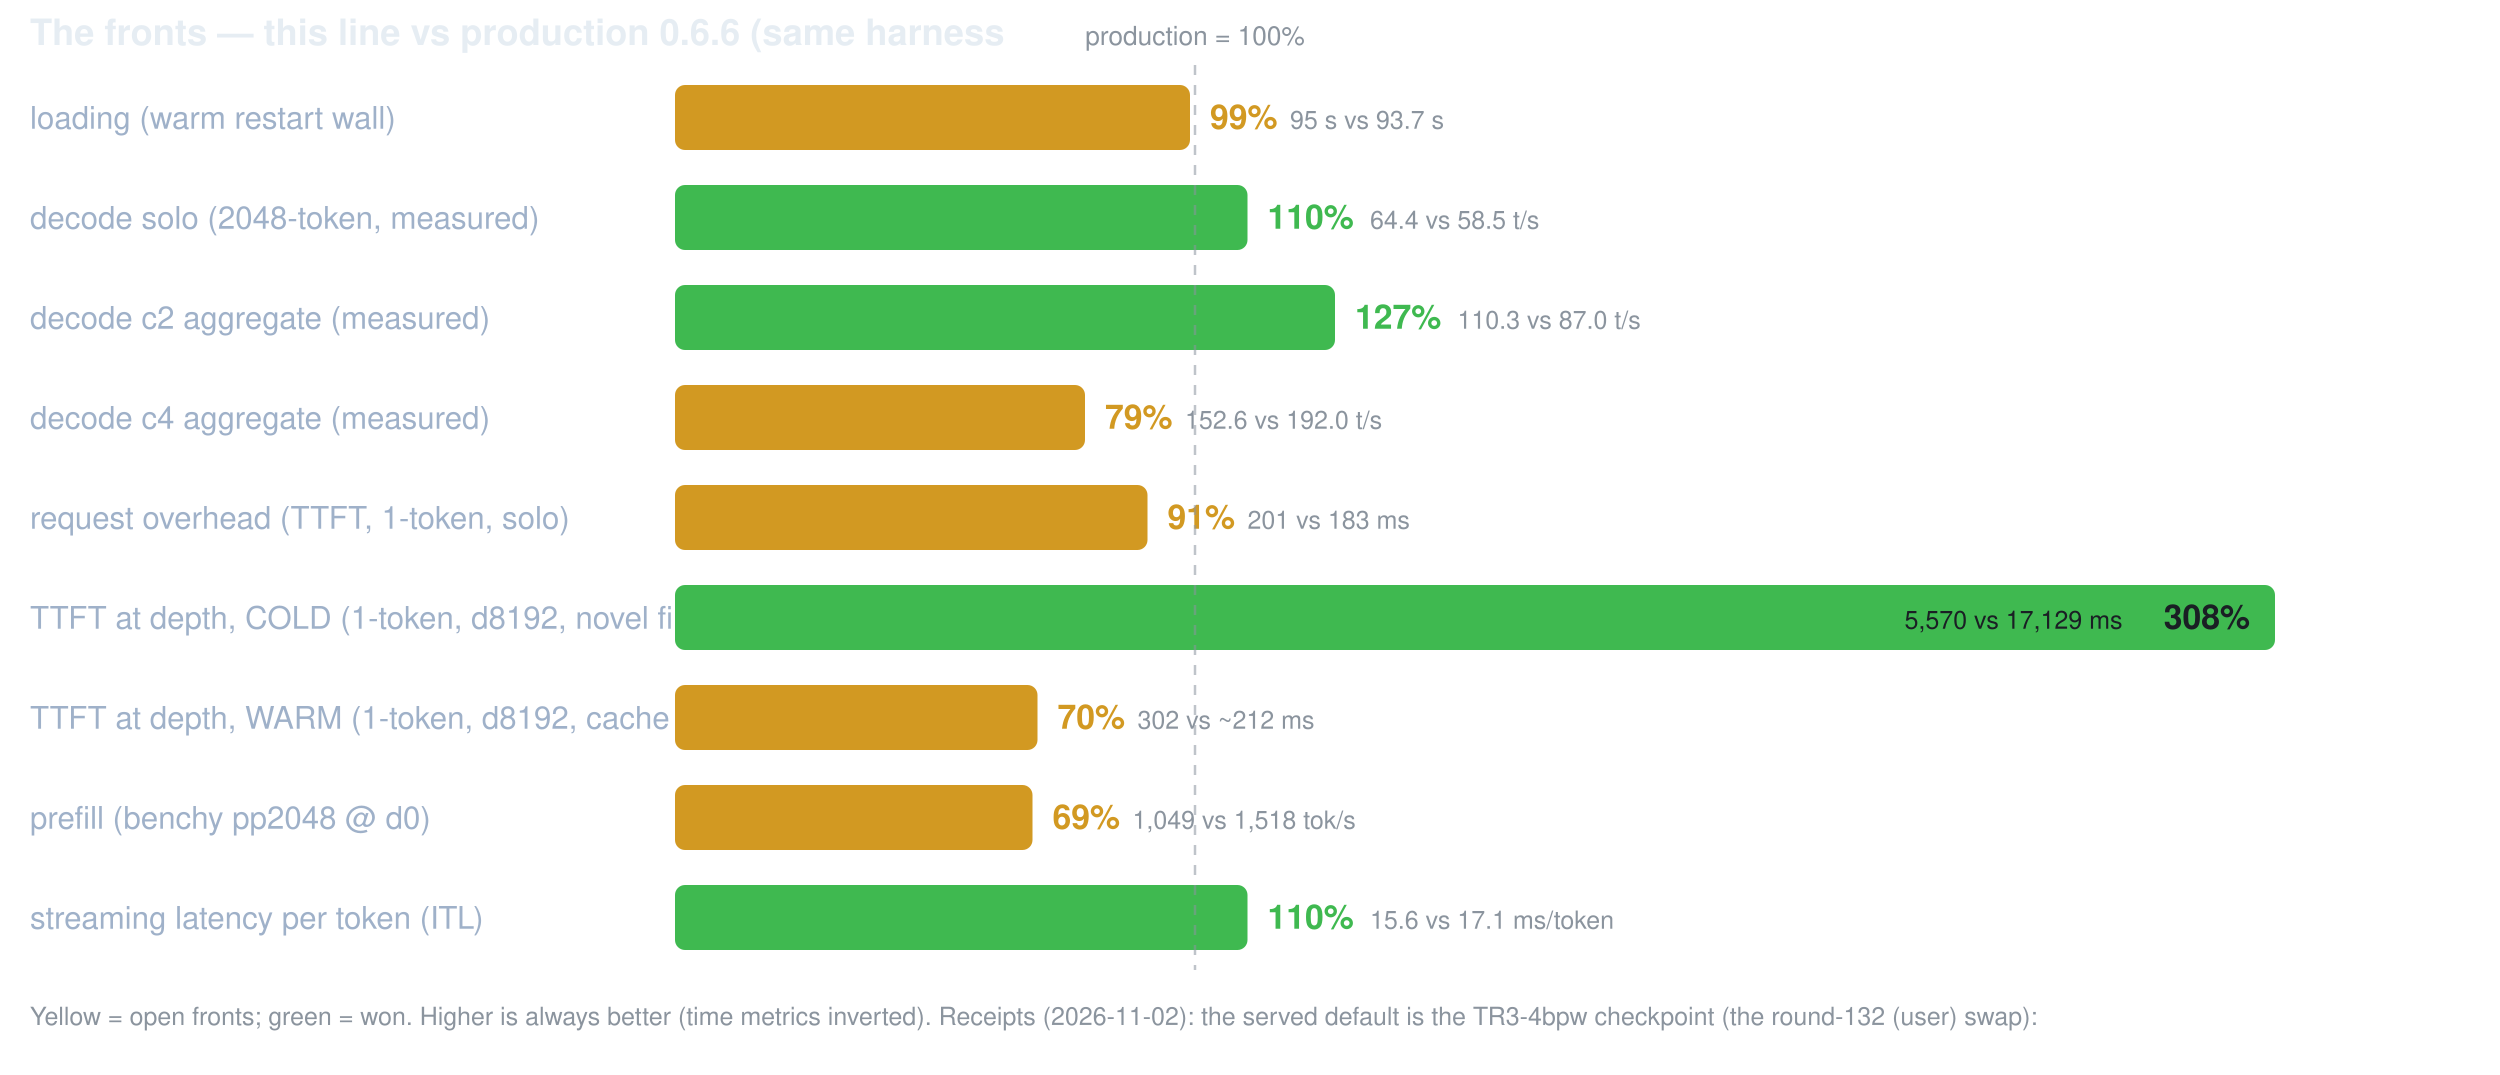
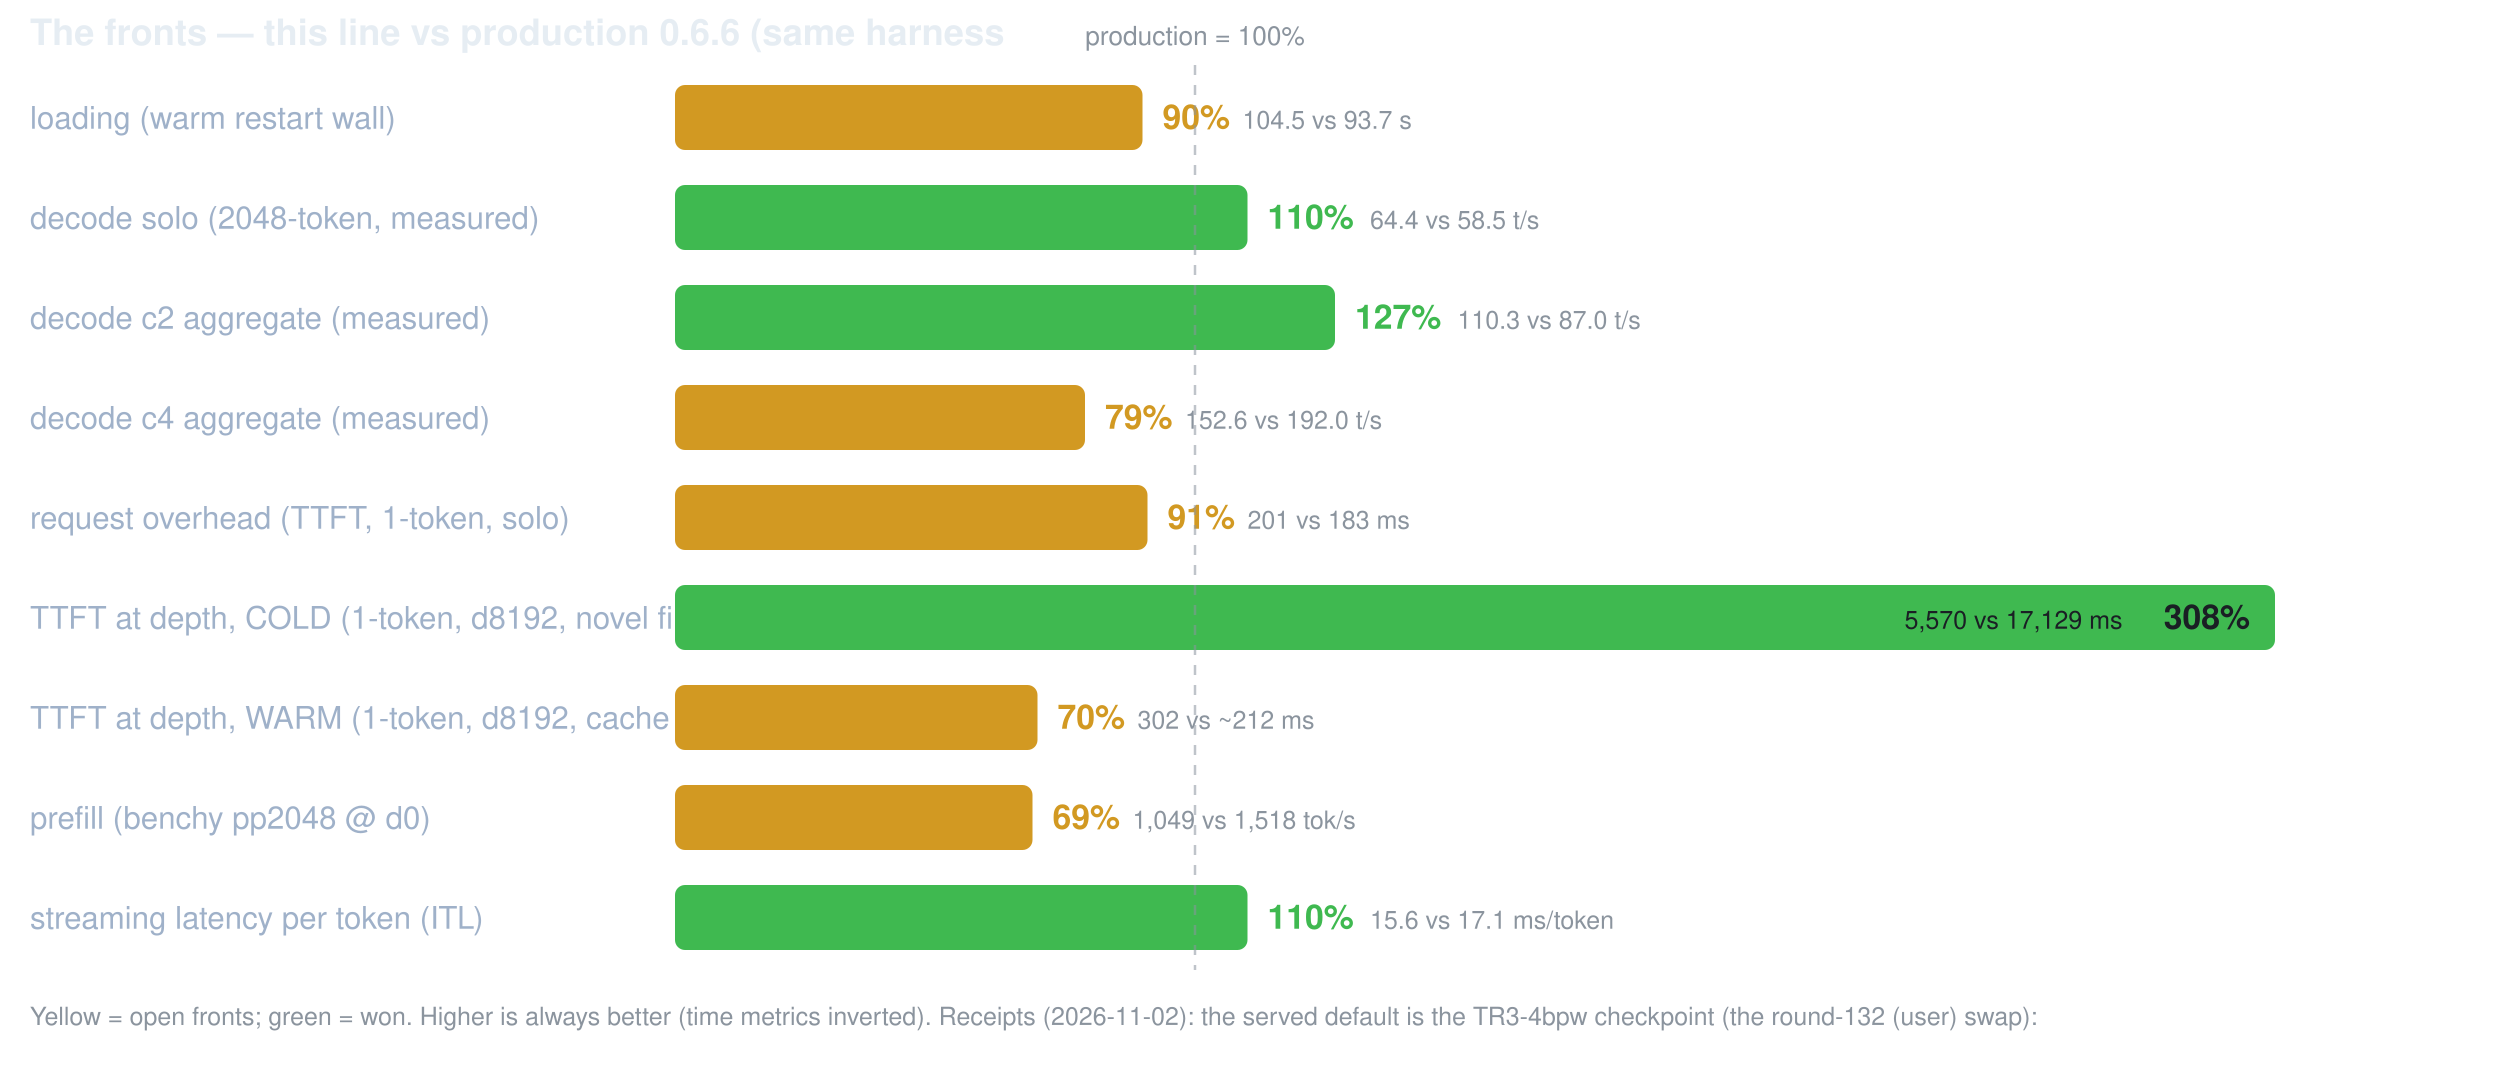
<svg xmlns="http://www.w3.org/2000/svg" viewBox="0 0 1000 430" width="1000" height="430" font-family="ui-sans-serif, -apple-system, 'Segoe UI', Helvetica, Arial, sans-serif">
  <text x="12" y="18" font-size="14.5" font-weight="700" fill="#e6edf3">The fronts — this line vs production 0.6.6 (same harness</text>
  <text x="478" y="18" font-size="10.5" fill="#8b949e" text-anchor="middle">production = 100%</text>
  <g>
    <text x="12" y="51.5" font-size="12.5" fill="#9fb1c9">loading (warm restart wall)</text>
-     <rect x="270" y="34" width="206" height="26" rx="4" fill="#d29922" />
-     <text x="484" y="51.5" font-size="13.5" font-weight="700" fill="#d29922">99%</text>
-     <text x="516" y="51.5" font-size="10" fill="#8b949e">95 s vs 93.7 s</text>
+     <rect x="270" y="34" width="187" height="26" rx="4" fill="#d29922" />
+     <text x="465" y="51.5" font-size="13.5" font-weight="700" fill="#d29922">90%</text>
+     <text x="497" y="51.5" font-size="10" fill="#8b949e">104.5 vs 93.7 s</text>
    <text x="12" y="91.5" font-size="12.5" fill="#9fb1c9">decode solo (2048-token, measured)</text>
    <rect x="270" y="74" width="229" height="26" rx="4" fill="#3fb950" />
    <text x="507" y="91.5" font-size="13.5" font-weight="700" fill="#3fb950">110%</text>
    <text x="548" y="91.5" font-size="10" fill="#8b949e">64.4 vs 58.5 t/s</text>
    <text x="12" y="131.5" font-size="12.5" fill="#9fb1c9">decode c2 aggregate (measured)</text>
    <rect x="270" y="114" width="264" height="26" rx="4" fill="#3fb950" />
    <text x="542" y="131.5" font-size="13.5" font-weight="700" fill="#3fb950">127%</text>
    <text x="583" y="131.5" font-size="10" fill="#8b949e">110.3 vs 87.0 t/s</text>
    <text x="12" y="171.5" font-size="12.5" fill="#9fb1c9">decode c4 aggregate (measured)</text>
    <rect x="270" y="154" width="164" height="26" rx="4" fill="#d29922" />
    <text x="442" y="171.5" font-size="13.5" font-weight="700" fill="#d29922">79%</text>
    <text x="474" y="171.5" font-size="10" fill="#8b949e">152.6 vs 192.0 t/s</text>
    <text x="12" y="211.5" font-size="12.5" fill="#9fb1c9">request overhead (TTFT, 1-token, solo)</text>
    <rect x="270" y="194" width="189" height="26" rx="4" fill="#d29922" />
    <text x="467" y="211.5" font-size="13.5" font-weight="700" fill="#d29922">91%</text>
    <text x="499" y="211.5" font-size="10" fill="#8b949e">201 vs 183 ms</text>
    <text x="12" y="251.5" font-size="12.5" fill="#9fb1c9">TTFT at depth, COLD (1-token, d8192, novel fill)</text>
    <rect x="270" y="234" width="640" height="26" rx="4" fill="#3fb950" />
    <text x="900" y="251.5" font-size="13.5" font-weight="700" fill="#1a1f24" text-anchor="end">308%</text>
    <text x="849" y="251.5" font-size="10" fill="#1a1f24" text-anchor="end">5,570 vs 17,129 ms</text>
    <text x="12" y="291.5" font-size="12.5" fill="#9fb1c9">TTFT at depth, WARM (1-token, d8192, cache hit)</text>
    <rect x="270" y="274" width="145" height="26" rx="4" fill="#d29922" />
    <text x="423" y="291.5" font-size="13.5" font-weight="700" fill="#d29922">70%</text>
    <text x="455" y="291.5" font-size="10" fill="#8b949e">302 vs ~212 ms</text>
    <text x="12" y="331.5" font-size="12.5" fill="#9fb1c9">prefill (benchy pp2048 @ d0)</text>
    <rect x="270" y="314" width="143" height="26" rx="4" fill="#d29922" />
    <text x="421" y="331.5" font-size="13.5" font-weight="700" fill="#d29922">69%</text>
    <text x="453" y="331.5" font-size="10" fill="#8b949e">1,049 vs 1,518 tok/s</text>
    <text x="12" y="371.5" font-size="12.5" fill="#9fb1c9">streaming latency per token (ITL)</text>
    <rect x="270" y="354" width="229" height="26" rx="4" fill="#3fb950" />
    <text x="507" y="371.5" font-size="13.5" font-weight="700" fill="#3fb950">110%</text>
    <text x="548" y="371.5" font-size="10" fill="#8b949e">15.6 vs 17.1 ms/token</text>
  </g>
  <line x1="478" y1="26" x2="478" y2="388" stroke="#8b949e" stroke-opacity="0.55" stroke-dasharray="4 4" />
  <text x="12" y="410" font-size="10" fill="#8b949e">Yellow = open fronts; green = won. Higher is always better (time metrics inverted). Receipts (2026-11-02): the served default is the TR3-4bpw checkpoint (the round-132 (user) swap):</text>
</svg>
